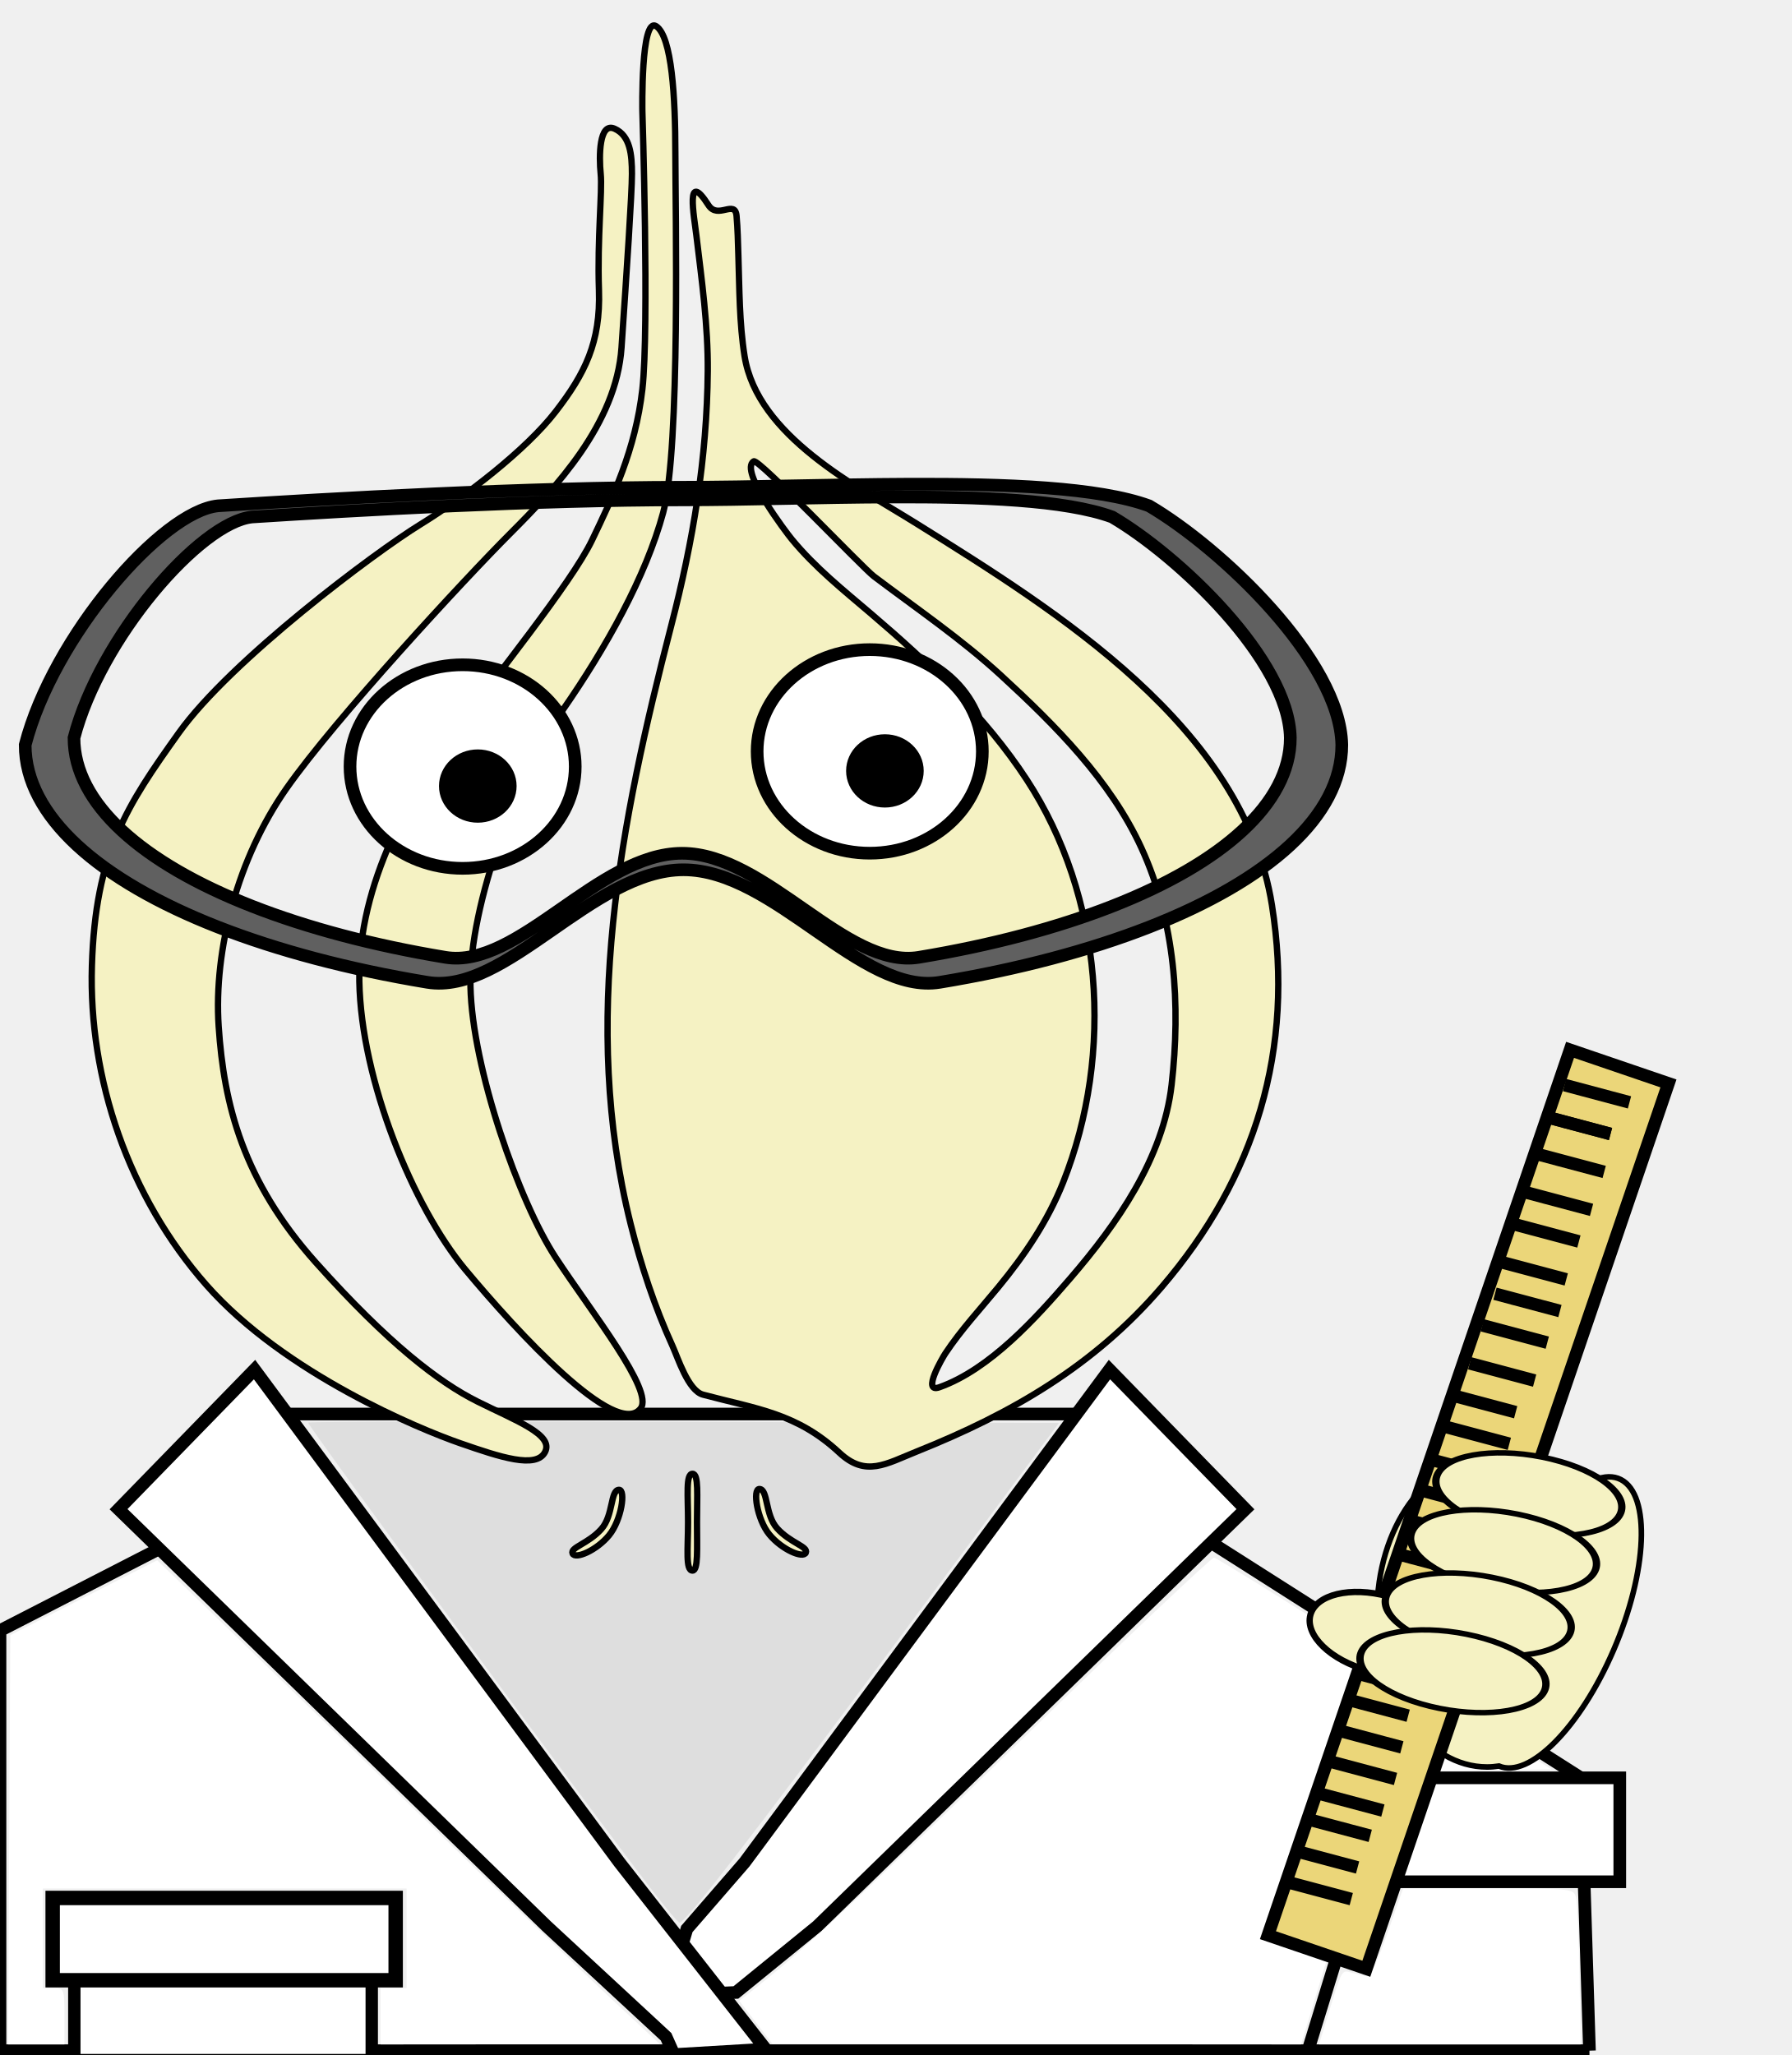
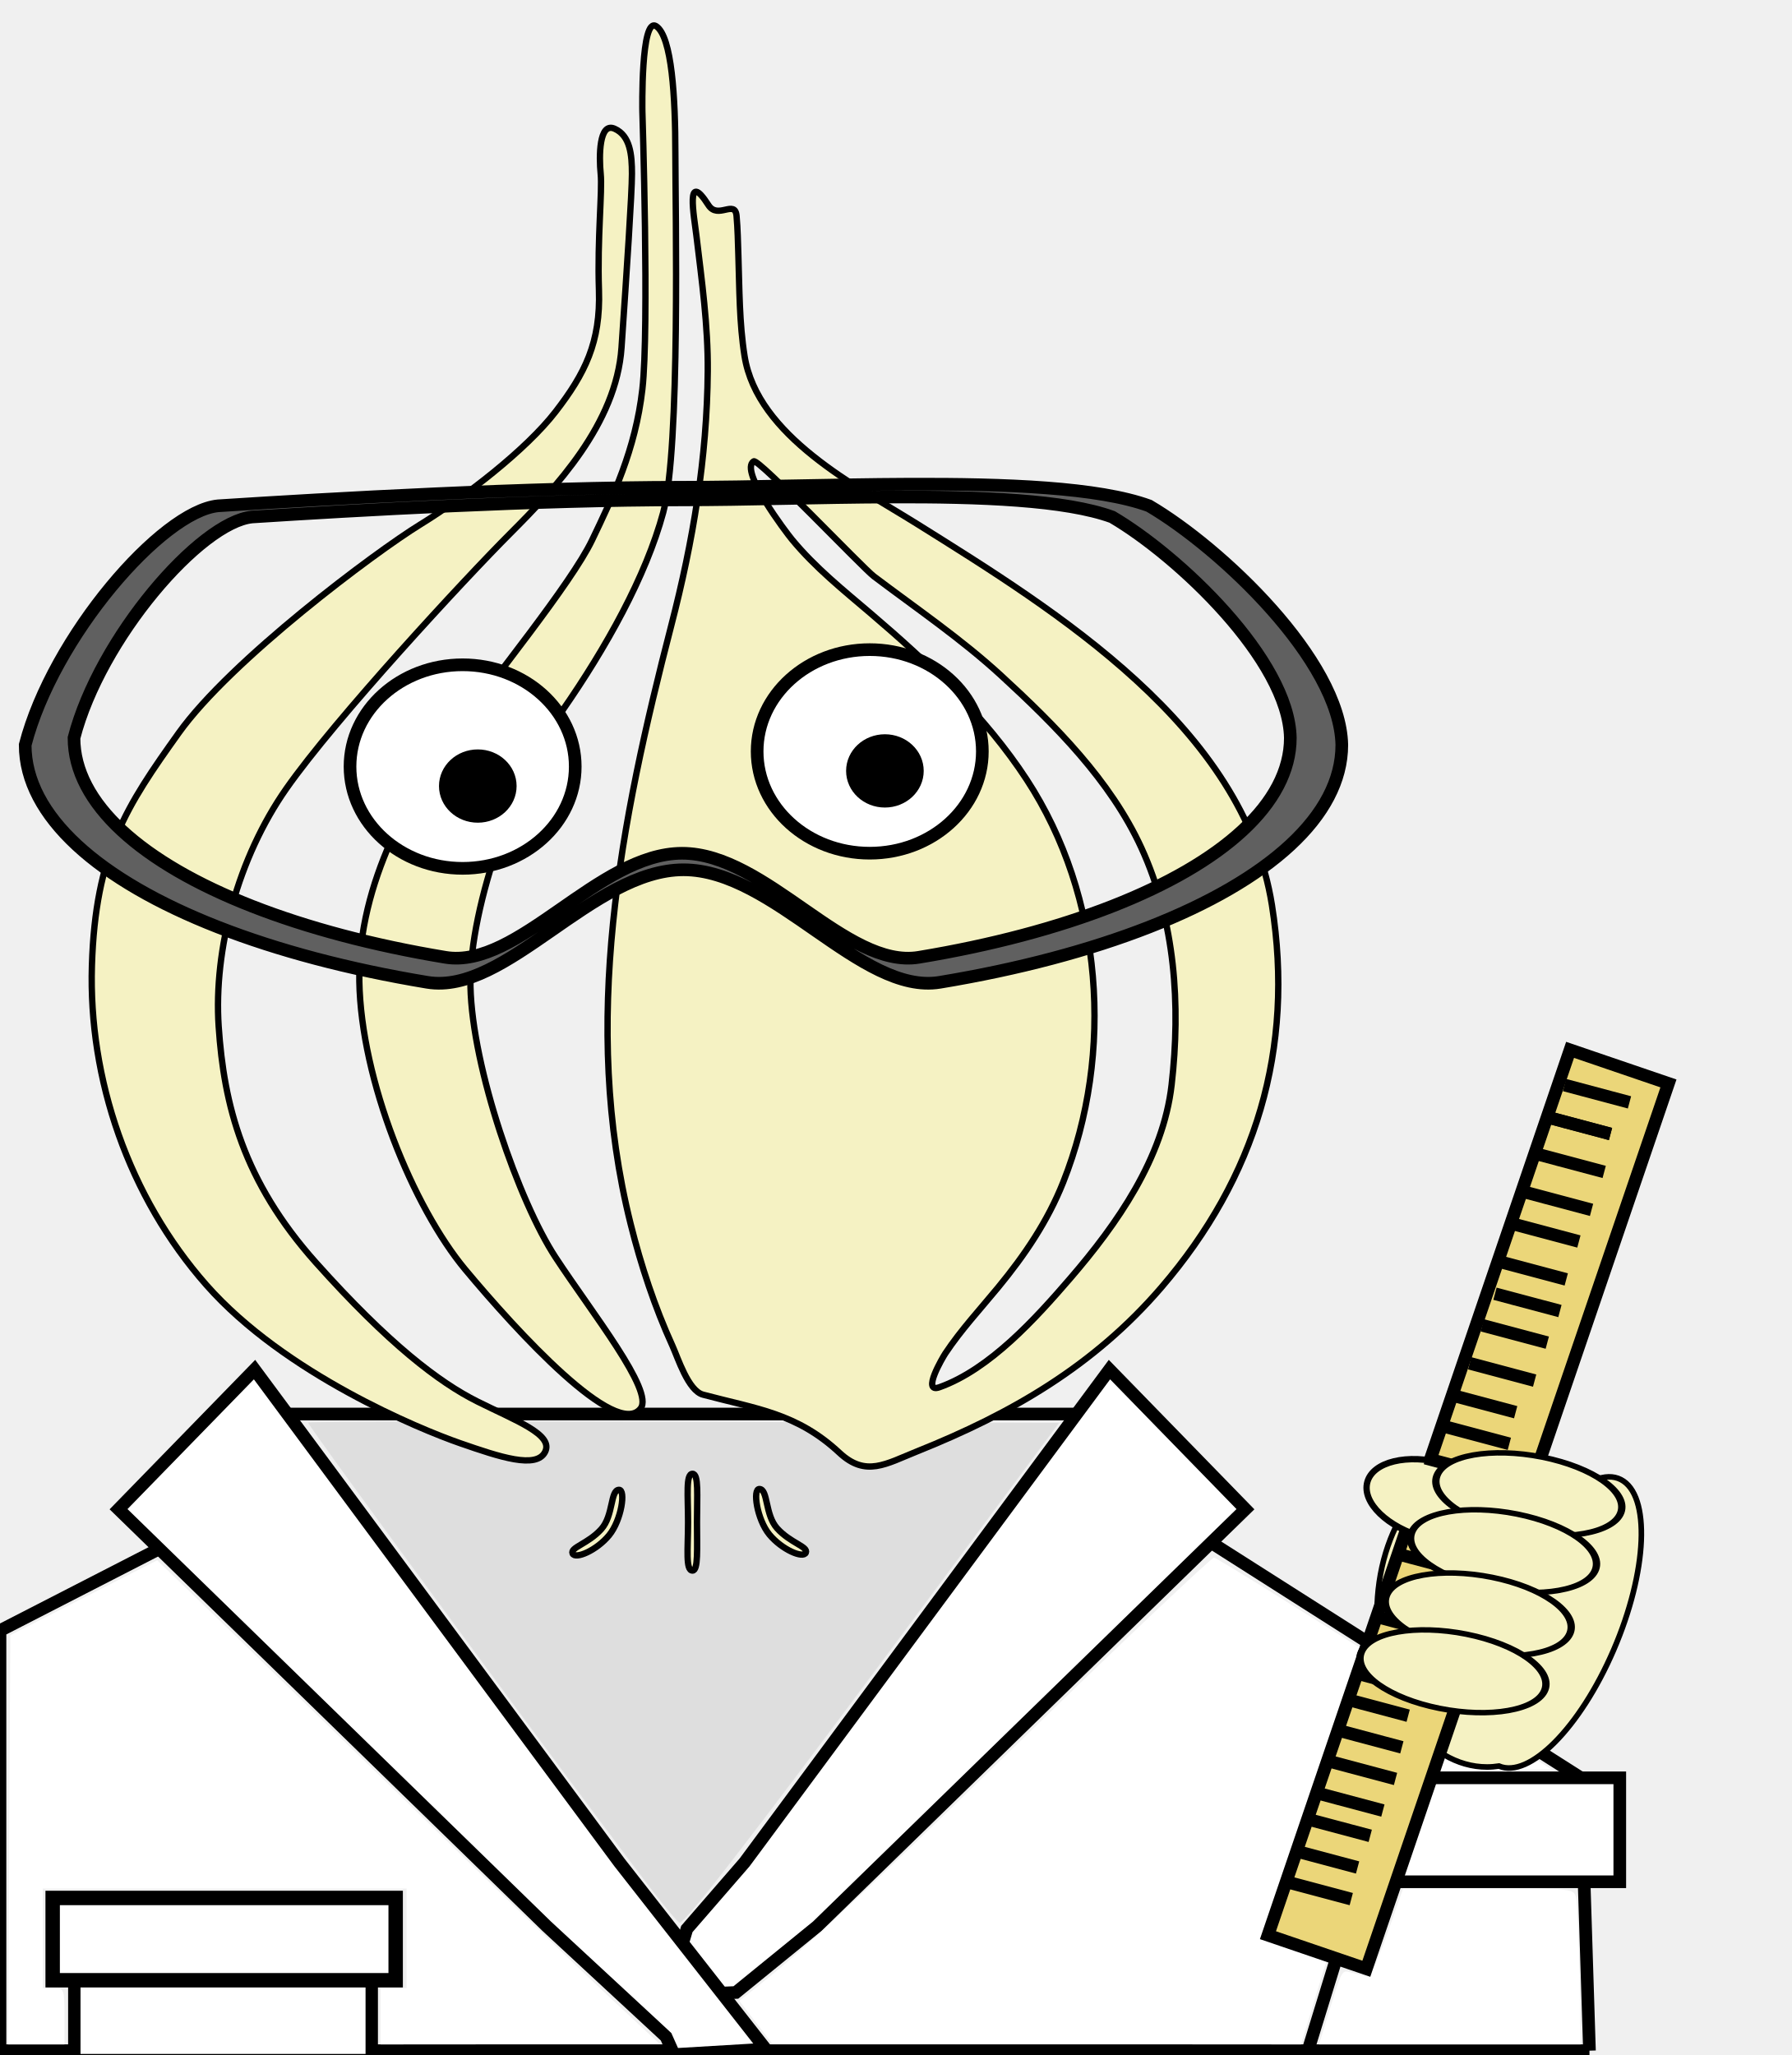
<svg xmlns="http://www.w3.org/2000/svg" version="1.1" id="Layer_1" x="0px" y="0px" width="566.7" height="650" viewBox="0 0 566.7 650" enable-background="new 0 0 566.7 566.7" xml:space="preserve">
  <defs id="defs21">
	
	
	
	
	
	
	
</defs>
  <g id="layer4" style="display:inline" transform="translate(0,83.29999)">
    <path style="fill:none;stroke:#000000;stroke-width:4;stroke-linecap:butt;stroke-linejoin:miter;stroke-miterlimit:4;stroke-opacity:1;stroke-dasharray:none" d="M 379.452,485.616 500,562.329 l 2.74,86.301" id="path3892" transform="translate(-1.7442847e-6,-83.29999)" />
    <rect style="fill:#ffffff;fill-opacity:1;stroke:#000000;stroke-width:4;stroke-miterlimit:4;stroke-opacity:1;stroke-dasharray:none" id="rect3977" width="89.041" height="32.877" x="423.288" y="479.029" />
    <path id="path3878" d="m 393.928,394.062 -10.753,-11.04 -10.753,-11.04 -10.753,-11.04 -10.753,-11.04 -28.855,38.975 -28.855,38.975 -28.855,38.975 -28.855,38.975 -18.247,21.04 -6.247,21.04 21.753,-0.96 25.753,-20.96 33.855,-32.975 33.855,-32.975 33.855,-32.975 z" style="fill:#ffffff;fill-opacity:1;stroke:#000000;stroke-width:4;stroke-miterlimit:4;stroke-opacity:1" />
    <path style="fill:none;stroke:#000000;stroke-width:4;stroke-linecap:butt;stroke-linejoin:miter;stroke-miterlimit:4;stroke-opacity:1;stroke-dasharray:none" d="M 50.685,489.726 0,515.753 l 0,132.877 502.74,0" id="path3884" transform="translate(-1.7442847e-6,-83.29999)" />
    <path transform="matrix(0.6977351,-0.7163559,0.7163559,0.6977351,0,0)" style="fill:#ffffff;fill-opacity:1;stroke:#000000;stroke-width:4;stroke-miterlimit:4;stroke-opacity:1" d="m -256.126,301.812 15.411,0 15.411,0 15.411,0 15.411,0 -7.787,47.865 -7.787,47.865 -7.787,47.865 -7.787,47.865 -10.025,74.324 -21.46,-19.561 2.286,-5.744 -1.297,-51.437 0,-47.26 0,-47.26 0,-47.26 z" id="rect3875" />
    <rect style="fill:#ffffff;fill-opacity:1;stroke:#000000;stroke-width:3.914;stroke-miterlimit:4;stroke-opacity:1;stroke-dasharray:none" id="rect3888" width="94.074" height="37.239" x="23.507" y="531.084" />
    <rect style="fill:#ffffff;fill-opacity:1;stroke:#000000;stroke-width:4.558;stroke-miterlimit:4;stroke-opacity:1;stroke-dasharray:none" id="rect3886" width="108.488" height="26.027" x="16.658" y="517.029" />
    <path style="fill:none;stroke:#000000;stroke-width:4;stroke-linecap:butt;stroke-linejoin:miter;stroke-miterlimit:4;stroke-opacity:1;stroke-dasharray:none" d="m 430.137,595.205 -16.438,53.425" id="path3971" transform="translate(-1.7442847e-6,-83.29999)" />
    <path style="fill:none;stroke:#000000;stroke-width:4;stroke-linecap:butt;stroke-linejoin:miter;stroke-miterlimit:4;stroke-opacity:1;stroke-dasharray:none" d="m 90.411,447.26 249.315,0" id="path3975" transform="translate(-1.7442847e-6,-83.29999)" />
    <path style="fill:#ffffff;fill-opacity:1;stroke:none;stroke-width:2.74;stroke-miterlimit:4;stroke-opacity:1;stroke-dasharray:none" d="m 239.091,639.703 -5.269,-6.832 3.754,-2.953 c 15.969,-12.561 29.203,-24.865 83.41,-77.549 33.856,-32.905 62.212,-59.763 63.014,-59.684 0.802,0.079 25.15,15.181 54.106,33.562 l 52.648,33.419 -35.183,0.366 -35.183,0.366 0,18.47 c 0,17.557 0.135,18.47 2.74,18.47 1.507,0 2.744,0.462 2.75,1.027 0.005,0.565 -3.22,11.661 -7.169,24.658 l -7.179,23.63 -83.585,-0.058 -83.585,-0.058 -5.269,-6.832 z" id="path3882" transform="translate(-1.7442847e-6,-83.29999)" />
    <path style="fill:#ffffff;fill-opacity:1;stroke:none;stroke-width:2.74;stroke-miterlimit:4;stroke-opacity:1;stroke-dasharray:none" d="M 2.908,581.925 3.264,517.199 26.488,505.353 49.713,493.506 69.798,512.887 c 11.047,10.659 39.74,38.495 63.762,61.857 24.022,23.362 50.765,49.084 59.43,57.159 l 15.753,14.682 -44.178,0.033 -44.178,0.033 0,-8.904 0,-8.904 4.11,0 4.11,0 0,-15.753 0,-15.753 -57.534,0 -57.534,0 0,15.753 0,15.753 3.425,0 c 3.302,0 3.425,0.32 3.425,8.904 l 0,8.904 -8.918,0 -8.918,0 0.356,-64.726 0,0 z" id="path3885" transform="translate(-1.7442847e-6,-83.29999)" />
    <path style="fill:#ffffff;fill-opacity:1;stroke:none" d="m 208.049,638.64 c -4.149,-4.258 -26.341,-25.73 -49.315,-47.714 -22.974,-21.985 -58.723,-56.606 -79.443,-76.936 L 41.621,477.026 60.707,457.803 c 10.497,-10.573 19.55,-18.936 20.118,-18.585 0.567,0.351 26.484,34.992 57.592,76.981 31.108,41.989 65.709,87.994 76.89,102.234 15.006,19.111 19.858,26.19 18.527,27.034 -0.991,0.629 -5.501,1.092 -10.022,1.029 -8.135,-0.112 -8.297,-0.193 -15.763,-7.856 l 0,0 z" id="path3887" transform="translate(-1.7442847e-6,-83.29999)" />
    <path style="fill:#ffffff;fill-opacity:1;stroke:none" d="m 224.155,620.692 c -2.825,-3.665 -5.137,-7.091 -5.137,-7.613 0,-0.522 3.929,-5.357 8.732,-10.743 6.772,-7.595 79.306,-104.33 117.865,-157.19 l 5.595,-7.67 19.299,19.998 19.299,19.998 -67.929,66.004 c -60.504,58.79 -88.112,84.118 -91.491,83.938 -0.602,-0.032 -3.407,-3.057 -6.232,-6.722 z" id="path3889" transform="translate(-1.7442847e-6,-83.29999)" />
    <path style="fill:#dedede;fill-opacity:1;stroke:none" d="M 206.49,598.165 C 187.561,573.667 96.927,450.478 97.448,449.956 c 0.319,-0.319 53.886,-0.423 119.037,-0.23 l 118.457,0.35 -51.456,69.349 c -46.247,62.329 -66.576,88.628 -68.579,88.718 -0.377,0.017 -4.165,-4.473 -8.419,-9.978 z" id="path3891" transform="translate(-1.7442847e-6,-83.29999)" />
    <path style="fill:#ffffff;fill-opacity:1;stroke:none" d="m 419.196,640.144 c 5.645,-18.388 4.91,-17.03 8.705,-16.078 1.924,0.483 4.081,0.985 4.794,1.115 0.712,0.13 3.498,-6.079 6.19,-13.798 l 4.895,-14.035 27.029,-0.006 c 26.915,-0.006 27.032,0.007 27.718,3.076 0.379,1.695 0.853,12.792 1.053,24.659 l 0.364,21.577 -41.373,-0.002 -41.373,-0.002 1.998,-6.507 z" id="path3893" transform="translate(-1.7442847e-6,-83.29999)" />
  </g>
  <g id="layer5" style="display:inline">
    <path transform="translate(1.7442848e-6,83.29999)" style="fill:#f5f2c3;fill-opacity:1;stroke:#000000;stroke-width:1.76;stroke-miterlimit:4;stroke-opacity:1;stroke-dasharray:none;display:inline" d="m 470.38,378.121 c -19.243,0 -34.835,21.812 -34.835,48.728 0,26.916 15.591,48.755 34.835,48.755 1.261,0 2.511,-0.116 3.737,-0.298 9.562,4.06 25.632,-12.102 36.229,-36.634 10.783,-24.961 11.81,-49.135 2.315,-53.989 -4.786,-2.447 -11.343,0.481 -18.045,7.186 -6.272,-8.5 -14.814,-13.748 -24.236,-13.748 z" id="path3964" />
    <rect style="fill:#ebd679;fill-opacity:1;stroke:#000000;stroke-width:4;stroke-miterlimit:4;stroke-opacity:1;stroke-dasharray:none;display:inline" id="rect3894" width="32.877" height="295.89" x="550.339" y="75.054" transform="matrix(0.9464111,0.3229643,-0.3229643,0.9464111,1.7442848e-6,83.29999)" />
    <path transform="translate(1.7442848e-6,83.29999)" style="fill:none;stroke:#000000;stroke-width:4;stroke-linecap:butt;stroke-linejoin:miter;stroke-miterlimit:4;stroke-opacity:1;stroke-dasharray:none;display:inline" d="m 406.849,511.906 20.548,5.479" id="path3896" />
    <path transform="translate(1.7442848e-6,83.29999)" id="path3898" d="m 408.849,501.906 20.548,5.479" style="fill:none;stroke:#000000;stroke-width:4;stroke-linecap:butt;stroke-linejoin:miter;stroke-miterlimit:4;stroke-opacity:1;stroke-dasharray:none;display:inline" />
    <path transform="translate(1.7442848e-6,83.29999)" style="fill:none;stroke:#000000;stroke-width:4;stroke-linecap:butt;stroke-linejoin:miter;stroke-miterlimit:4;stroke-opacity:1;stroke-dasharray:none;display:inline" d="m 412.849,491.906 20.548,5.479" id="path3900" />
    <path transform="translate(1.7442848e-6,83.29999)" id="path3902" d="m 416.849,483.906 20.548,5.479" style="fill:none;stroke:#000000;stroke-width:4;stroke-linecap:butt;stroke-linejoin:miter;stroke-miterlimit:4;stroke-opacity:1;stroke-dasharray:none;display:inline" />
    <path transform="translate(1.7442848e-6,83.29999)" style="fill:none;stroke:#000000;stroke-width:4;stroke-linecap:butt;stroke-linejoin:miter;stroke-miterlimit:4;stroke-opacity:1;stroke-dasharray:none;display:inline" d="m 420.849,473.906 20.548,5.479" id="path3904" />
    <path transform="translate(1.7442848e-6,83.29999)" id="path3906" d="m 422.849,463.906 20.548,5.479" style="fill:none;stroke:#000000;stroke-width:4;stroke-linecap:butt;stroke-linejoin:miter;stroke-miterlimit:4;stroke-opacity:1;stroke-dasharray:none;display:inline" />
    <path transform="translate(1.7442848e-6,83.29999)" style="fill:none;stroke:#000000;stroke-width:4;stroke-linecap:butt;stroke-linejoin:miter;stroke-miterlimit:4;stroke-opacity:1;stroke-dasharray:none;display:inline" d="m 424.849,453.906 20.548,5.479" id="path3908" />
    <path transform="translate(1.7442848e-6,83.29999)" id="path3910" d="m 428.849,445.906 20.548,5.479" style="fill:none;stroke:#000000;stroke-width:4;stroke-linecap:butt;stroke-linejoin:miter;stroke-miterlimit:4;stroke-opacity:1;stroke-dasharray:none;display:inline" />
    <path transform="translate(1.7442848e-6,83.29999)" style="fill:none;stroke:#000000;stroke-width:4;stroke-linecap:butt;stroke-linejoin:miter;stroke-miterlimit:4;stroke-opacity:1;stroke-dasharray:none;display:inline" d="m 430.849,435.906 20.548,5.479" id="path3912" />
    <path transform="translate(1.7442848e-6,83.29999)" id="path3914" d="m 434.849,427.906 20.548,5.479" style="fill:none;stroke:#000000;stroke-width:4;stroke-linecap:butt;stroke-linejoin:miter;stroke-miterlimit:4;stroke-opacity:1;stroke-dasharray:none;display:inline" />
    <path transform="translate(1.7442848e-6,83.29999)" style="fill:none;stroke:#000000;stroke-width:4;stroke-linecap:butt;stroke-linejoin:miter;stroke-miterlimit:4;stroke-opacity:1;stroke-dasharray:none;display:inline" d="m 438.849,419.906 20.548,5.479" id="path3916" />
    <path transform="translate(1.7442848e-6,83.29999)" id="path3918" d="m 440.849,407.906 20.548,5.479" style="fill:none;stroke:#000000;stroke-width:4;stroke-linecap:butt;stroke-linejoin:miter;stroke-miterlimit:4;stroke-opacity:1;stroke-dasharray:none;display:inline" />
    <path transform="translate(1.7442848e-6,83.29999)" style="fill:none;stroke:#000000;stroke-width:4;stroke-linecap:butt;stroke-linejoin:miter;stroke-miterlimit:4;stroke-opacity:1;stroke-dasharray:none;display:inline" d="m 446.849,397.906 20.548,5.479" id="path3920" />
    <path transform="translate(1.7442848e-6,83.29999)" id="path3922" d="m 448.849,387.906 20.548,5.479" style="fill:none;stroke:#000000;stroke-width:4;stroke-linecap:butt;stroke-linejoin:miter;stroke-miterlimit:4;stroke-opacity:1;stroke-dasharray:none;display:inline" />
+     <path style="fill:#f5f2c3;fill-opacity:1;stroke:#000000;stroke-width:2.717;stroke-miterlimit:4;stroke-opacity:1;stroke-dasharray:none;display:inline" id="path3985" d="m 552.055,404.795 a 30.137,16.438 0 1 1 -60.274,0 30.137,16.438 0 1 1 60.274,0 z" transform="matrix(0.7076567,0.1931969,-0.191673,0.7132829,162.049,85.05978)" />
    <path transform="translate(1.7442848e-6,83.29999)" style="fill:none;stroke:#000000;stroke-width:4;stroke-linecap:butt;stroke-linejoin:miter;stroke-miterlimit:4;stroke-opacity:1;stroke-dasharray:none;display:inline" d="m 450.849,377.906 20.548,5.479" id="path3924" />
    <path transform="translate(1.7442848e-6,83.29999)" id="path3926" d="m 456.849,367.906 20.548,5.479" style="fill:none;stroke:#000000;stroke-width:4;stroke-linecap:butt;stroke-linejoin:miter;stroke-miterlimit:4;stroke-opacity:1;stroke-dasharray:none;display:inline" />
    <path transform="translate(1.7442848e-6,83.29999)" style="fill:none;stroke:#000000;stroke-width:4;stroke-linecap:butt;stroke-linejoin:miter;stroke-miterlimit:4;stroke-opacity:1;stroke-dasharray:none;display:inline" d="m 458.849,357.906 20.548,5.479" id="path3928" />
    <path transform="translate(1.7442848e-6,83.29999)" id="path3930" d="m 464.849,347.906 20.548,5.479" style="fill:none;stroke:#000000;stroke-width:4;stroke-linecap:butt;stroke-linejoin:miter;stroke-miterlimit:4;stroke-opacity:1;stroke-dasharray:none;display:inline" />
    <path transform="translate(1.7442848e-6,83.29999)" style="fill:none;stroke:#000000;stroke-width:4;stroke-linecap:butt;stroke-linejoin:miter;stroke-miterlimit:4;stroke-opacity:1;stroke-dasharray:none;display:inline" d="m 468.849,335.906 20.548,5.479" id="path3932" />
    <path transform="translate(1.7442848e-6,83.29999)" id="path3934" d="m 472.849,325.906 20.548,5.479" style="fill:none;stroke:#000000;stroke-width:4;stroke-linecap:butt;stroke-linejoin:miter;stroke-miterlimit:4;stroke-opacity:1;stroke-dasharray:none;display:inline" />
    <path transform="translate(1.7442848e-6,83.29999)" style="fill:none;stroke:#000000;stroke-width:4;stroke-linecap:butt;stroke-linejoin:miter;stroke-miterlimit:4;stroke-opacity:1;stroke-dasharray:none;display:inline" d="m 474.849,315.906 20.548,5.479" id="path3936" />
    <path transform="translate(1.7442848e-6,83.29999)" id="path3938" d="m 478.849,303.906 20.548,5.479" style="fill:none;stroke:#000000;stroke-width:4;stroke-linecap:butt;stroke-linejoin:miter;stroke-miterlimit:4;stroke-opacity:1;stroke-dasharray:none;display:inline" />
    <path transform="translate(1.7442848e-6,83.29999)" style="fill:none;stroke:#000000;stroke-width:4;stroke-linecap:butt;stroke-linejoin:miter;stroke-miterlimit:4;stroke-opacity:1;stroke-dasharray:none;display:inline" d="m 482.849,293.906 20.548,5.479" id="path3940" />
    <path transform="translate(1.7442848e-6,83.29999)" id="path3942" d="m 486.849,281.906 20.548,5.479" style="fill:none;stroke:#000000;stroke-width:4;stroke-linecap:butt;stroke-linejoin:miter;stroke-miterlimit:4;stroke-opacity:1;stroke-dasharray:none;display:inline" />
    <path transform="translate(1.7442848e-6,83.29999)" style="fill:none;stroke:#000000;stroke-width:4;stroke-linecap:butt;stroke-linejoin:miter;stroke-miterlimit:4;stroke-opacity:1;stroke-dasharray:none;display:inline" d="m 494.849,259.906 20.548,5.479" id="path3944" />
    <path transform="translate(1.7442848e-6,83.29999)" id="path3946" d="m 488.849,269.906 20.548,5.479" style="fill:none;stroke:#000000;stroke-width:4;stroke-linecap:butt;stroke-linejoin:miter;stroke-miterlimit:4;stroke-opacity:1;stroke-dasharray:none;display:inline" />
    <path transform="translate(1.7442848e-6,83.29999)" style="fill:none;stroke:#000000;stroke-width:4;stroke-linecap:butt;stroke-linejoin:miter;stroke-miterlimit:4;stroke-opacity:1;stroke-dasharray:none;display:inline" d="m 488.849,269.906 20.548,5.479" id="path3948" />
    <path style="fill:#f5f2c3;fill-opacity:1;stroke:#000000;stroke-width:2.327;stroke-miterlimit:4;stroke-opacity:1;stroke-dasharray:none;display:inline" id="path3952" d="m 552.055,404.795 a 30.137,16.438 0 1 1 -60.274,0 30.137,16.438 0 1 1 60.274,0 z" transform="matrix(0.9652209,0.1931969,-0.2614358,0.7132829,85.62345,83.05978)" />
    <path transform="matrix(0.9652209,0.1931969,-0.2614358,0.7132829,77.62345,101.0598)" d="m 552.055,404.795 a 30.137,16.438 0 1 1 -60.274,0 30.137,16.438 0 1 1 60.274,0 z" id="path3979" style="fill:#f5f2c3;fill-opacity:1;stroke:#000000;stroke-width:2.327;stroke-miterlimit:4;stroke-opacity:1;stroke-dasharray:none;display:inline" />
-     <path style="fill:#f5f2c3;fill-opacity:1;stroke:#000000;stroke-width:2.717;stroke-miterlimit:4;stroke-opacity:1;stroke-dasharray:none;display:inline" id="path3985" d="m 552.055,404.795 a 30.137,16.438 0 1 1 -60.274,0 30.137,16.438 0 1 1 60.274,0 z" transform="matrix(0.7076567,0.1931969,-0.191673,0.7132829,144.049,127.0598)" />
    <path style="fill:#f5f2c3;fill-opacity:1;stroke:#000000;stroke-width:2.327;stroke-miterlimit:4;stroke-opacity:1;stroke-dasharray:none;display:inline" id="path3981" d="m 552.055,404.795 a 30.137,16.438 0 1 1 -60.274,0 30.137,16.438 0 1 1 60.274,0 z" transform="matrix(0.9652209,0.1931969,-0.2614358,0.7132829,69.62345,121.0598)" />
    <path transform="matrix(0.9652209,0.1931969,-0.2614358,0.7132829,61.62345,139.0598)" d="m 552.055,404.795 a 30.137,16.438 0 1 1 -60.274,0 30.137,16.438 0 1 1 60.274,0 z" id="path3983" style="fill:#f5f2c3;fill-opacity:1;stroke:#000000;stroke-width:2.327;stroke-miterlimit:4;stroke-opacity:1;stroke-dasharray:none;display:inline" />
  </g>
  <g id="layer1" style="display:inline" transform="translate(0,83.29999)">
    <path style="fill:#f5f2c3;fill-opacity:1;stroke:#000000;stroke-width:2;stroke-miterlimit:4;stroke-opacity:1;stroke-dasharray:none" id="path7" d="M 402.305,202.987 C 393.359,146.54 334.137,109.975 290.037,82.399 270.771,70.352 239.538,54.659 235.499,29.323 233.831,18.854 233.892,8.036 233.542,-2.535 233.403,-6.686 233.34,-10.862 232.969,-15.002 c -0.48,-5.343 -5.917,1.242 -8.897,-3.42 -7.383,-11.543 -4.542,3.498 -3.815,9.566 C 221.965,5.419 223.971,19.652 223.857,34.061 c -0.221,27.538 -4.659,53.899 -11.524,80.431 -16.081,62.135 -28.766,125.796 -12.859,189.379 3.297,13.174 7.587,26.171 13.225,38.536 1.704,3.739 4.966,14.176 9.655,15.426 16.886,4.506 29.655,5.811 43.141,18.371 8.373,7.8 14.653,3.539 24.558,-0.424 30,-12.006 55.999,-27.114 77.257,-51.839 29.88,-34.754 42.208,-75.438 34.995,-120.954 m -31.73,56.836 c -2.661,23.218 -17.225,44.015 -32.096,61.258 -10.78,12.498 -25.365,28.72 -41.348,34.41 -5.754,2.05 1.053,-9.462 1.896,-10.73 4.948,-7.44 11.045,-14.004 16.706,-20.888 8.376,-10.18 15.63,-20.864 20.532,-33.192 16.276,-40.914 12.578,-90.507 -11.51,-127.365 -13.114,-20.068 -31.113,-37.03 -49.257,-52.504 -8.767,-7.477 -17.637,-14.545 -25.014,-23.493 -1.706,-2.066 -16.771,-21.789 -12.085,-24.705 1.515,-0.943 34.442,33.694 38.023,36.398 13.616,10.281 27.62,19.787 40.227,31.364 17.062,15.674 34.585,33.184 44.36,54.501 10.715,23.358 12.459,49.69 9.566,74.946" />
    <path style="fill:#f5f2c3;fill-opacity:1;stroke:#000000;stroke-width:2;stroke-miterlimit:4;stroke-opacity:1;stroke-dasharray:none" id="path9" d="m 207.572,-74.993 c 4.942,3.295 6.04,22.518 6.04,40.092 0,17.578 1.648,93.37 -3.844,113.692 -5.491,20.322 -18.124,42.841 -31.854,62.612 -13.73,19.772 -29.659,61.513 -29.11,87.326 0.548,25.816 15.379,68.105 26.913,85.682 11.577,17.642 31.23,42.229 26.912,47.783 -7.69,9.886 -38.994,-24.167 -55.472,-43.938 -16.478,-19.773 -32.955,-59.869 -33.503,-91.173 -0.55,-31.307 17.025,-60.417 29.659,-77.991 12.632,-17.576 37.347,-47.784 43.938,-61.514 6.59,-13.731 13.73,-28.559 15.928,-47.784 2.197,-19.223 0,-87.877 0,-87.877 0,0 -0.551,-30.206 4.393,-26.91 z" />
    <path style="fill:#f5f2c3;fill-opacity:1;stroke:#000000;stroke-width:2;stroke-miterlimit:4;stroke-opacity:1;stroke-dasharray:none" id="path11" d="m 194.389,-42.589 c 4.942,2.197 5.492,8.238 5.492,14.28 0,6.041 -1.648,30.757 -3.295,54.923 -1.648,24.166 -20.87,44.488 -35.151,58.767 -14.279,14.279 -55.472,58.768 -70.851,80.738 -15.378,21.969 -23.042,50.907 -21.419,75.244 1.647,24.716 7.688,48.881 30.757,74.696 23.068,25.813 38.996,37.896 51.078,43.938 12.084,6.039 24.167,10.434 21.42,15.928 -2.747,5.491 -14.281,1.646 -26.913,-2.746 C 132.875,368.783 90.035,351.211 65.319,323.199 40.605,295.186 27.972,257.84 29.07,222.138 c 1.098,-35.699 10.985,-50.528 27.462,-73.596 16.477,-23.067 62.062,-57.119 76.342,-65.907 14.281,-8.788 33.502,-23.617 42.841,-35.7 9.336,-12.083 14.279,-21.972 13.729,-38.448 -0.548,-16.476 1.1,-31.306 0.55,-36.797 -0.549,-5.491 -0.549,-16.475 4.395,-14.279 z" />
    <path style="fill:#f5f2c3;fill-opacity:1;stroke:#000000;stroke-width:2;stroke-miterlimit:4;stroke-opacity:1;stroke-dasharray:none" id="path13" d="m 195.765,387.928 c 2.234,-0.09 0.823,9.588 -3.121,14.391 -3.945,4.801 -10.718,7.688 -11.541,5.757 -0.827,-1.933 4.891,-3.044 9.088,-7.716 3.855,-4.29 2.835,-12.32 5.574,-12.432 z" />
    <path style="fill:#f5f2c3;fill-opacity:1;stroke:#000000;stroke-width:2;stroke-miterlimit:4;stroke-opacity:1;stroke-dasharray:none" id="path15" d="m 240.216,387.675 c -2.232,-0.093 -0.821,9.585 3.123,14.386 3.943,4.801 10.717,7.691 11.539,5.759 0.826,-1.933 -4.892,-3.043 -9.089,-7.716 -3.854,-4.288 -2.833,-12.323 -5.573,-12.429 z" />
    <path style="fill:#f5f2c3;fill-opacity:1;stroke:#000000;stroke-width:2;stroke-miterlimit:4;stroke-opacity:1;stroke-dasharray:none" id="path17" d="m 220.456,398.174 c 0,8.453 0.431,15.303 -1.414,15.303 -2.272,0 -1.416,-6.85 -1.416,-15.303 0,-8.452 -0.771,-15.306 1.416,-15.306 2.014,0 1.414,6.853 1.414,15.306 z" />
  </g>
  <g id="layer2" style="display:inline" transform="translate(0,83.29999)">
    <path style="fill:#606060;fill-opacity:1;stroke:#000000;stroke-width:4;stroke-miterlimit:4;stroke-opacity:1;stroke-dasharray:none;display:inline" d="m 287.281,69.844 c -24.183,0.102 -49.605,0.969 -71.094,0.969 -49.117,0 -111.946,3.592 -147.219,5.875 -17.811,1.756 -52.176,41.487 -61,75.625 0,11.254 5.839,21.967 16.375,31.719 10.536,9.751 25.785,18.531 44.625,25.906 18.84,7.375 41.276,13.344 66.188,17.469 24.911,4.124 52.282,-35.594 81.031,-35.594 28.749,0 56.151,39.718 81.062,35.594 24.911,-4.124 47.347,-10.094 66.188,-17.469 18.84,-7.375 34.089,-16.155 44.625,-25.906 10.536,-9.751 16.344,-20.465 16.344,-31.719 -0.525,-26.699 -38.317,-62.34 -60.969,-75.625 -16.002,-5.842 -45.063,-6.975 -76.156,-6.844 z m -5.844,4.062 c 28.725,-0.121 55.561,0.916 70.344,6.312 20.927,12.273 55.859,45.209 56.344,69.875 0,10.397 -5.391,20.304 -15.125,29.312 -9.734,9.009 -23.813,17.124 -41.219,23.938 -17.405,6.813 -38.142,12.346 -61.156,16.156 -23.014,3.81 -48.315,-32.906 -74.875,-32.906 -26.56,0 -51.861,36.717 -74.875,32.906 -23.014,-3.81 -43.72,-9.343 -61.125,-16.156 -17.405,-6.813 -31.485,-14.929 -41.219,-23.938 -9.734,-9.009 -15.125,-18.916 -15.125,-29.312 8.152,-31.538 39.889,-68.253 56.344,-69.875 32.587,-2.109 90.624,-5.406 136,-5.406 19.852,0 43.346,-0.812 65.688,-0.906 z" id="path3784" />
  </g>
  <g id="layer3" style="display:inline" transform="translate(0,83.29999)">
    <g id="g3819" transform="translate(336.7397,179.452)">
      <path d="m -154.795,-20.286 a 35.616,32.192 0 1 1 -71.233,0 35.616,32.192 0 1 1 71.233,0 z" id="path3812" style="fill:#ffffff;fill-opacity:1;stroke:#000000;stroke-width:4;stroke-miterlimit:4;stroke-opacity:1;stroke-dasharray:none;display:inline" />
      <path d="m -175.342,-14.122 a 10.274,9.589 0 1 1 -20.548,0 10.274,9.589 0 1 1 20.548,0 z" id="path3814" style="fill:#000000;fill-opacity:1;stroke:#000000;stroke-width:4;stroke-miterlimit:4;stroke-opacity:1;stroke-dasharray:none;display:inline" />
    </g>
    <g transform="translate(465.5068,174.6575)" style="display:inline" id="g3819-9">
      <path d="m -154.795,-20.286 a 35.616,32.192 0 1 1 -71.233,0 35.616,32.192 0 1 1 71.233,0 z" id="path3812-9" style="fill:#ffffff;fill-opacity:1;stroke:#000000;stroke-width:4;stroke-miterlimit:4;stroke-opacity:1;stroke-dasharray:none;display:inline" />
      <path d="m -175.342,-14.122 a 10.274,9.589 0 1 1 -20.548,0 10.274,9.589 0 1 1 20.548,0 z" id="path3814-6" style="fill:#000000;fill-opacity:1;stroke:#000000;stroke-width:4;stroke-miterlimit:4;stroke-opacity:1;stroke-dasharray:none;display:inline" />
    </g>
  </g>
</svg>
